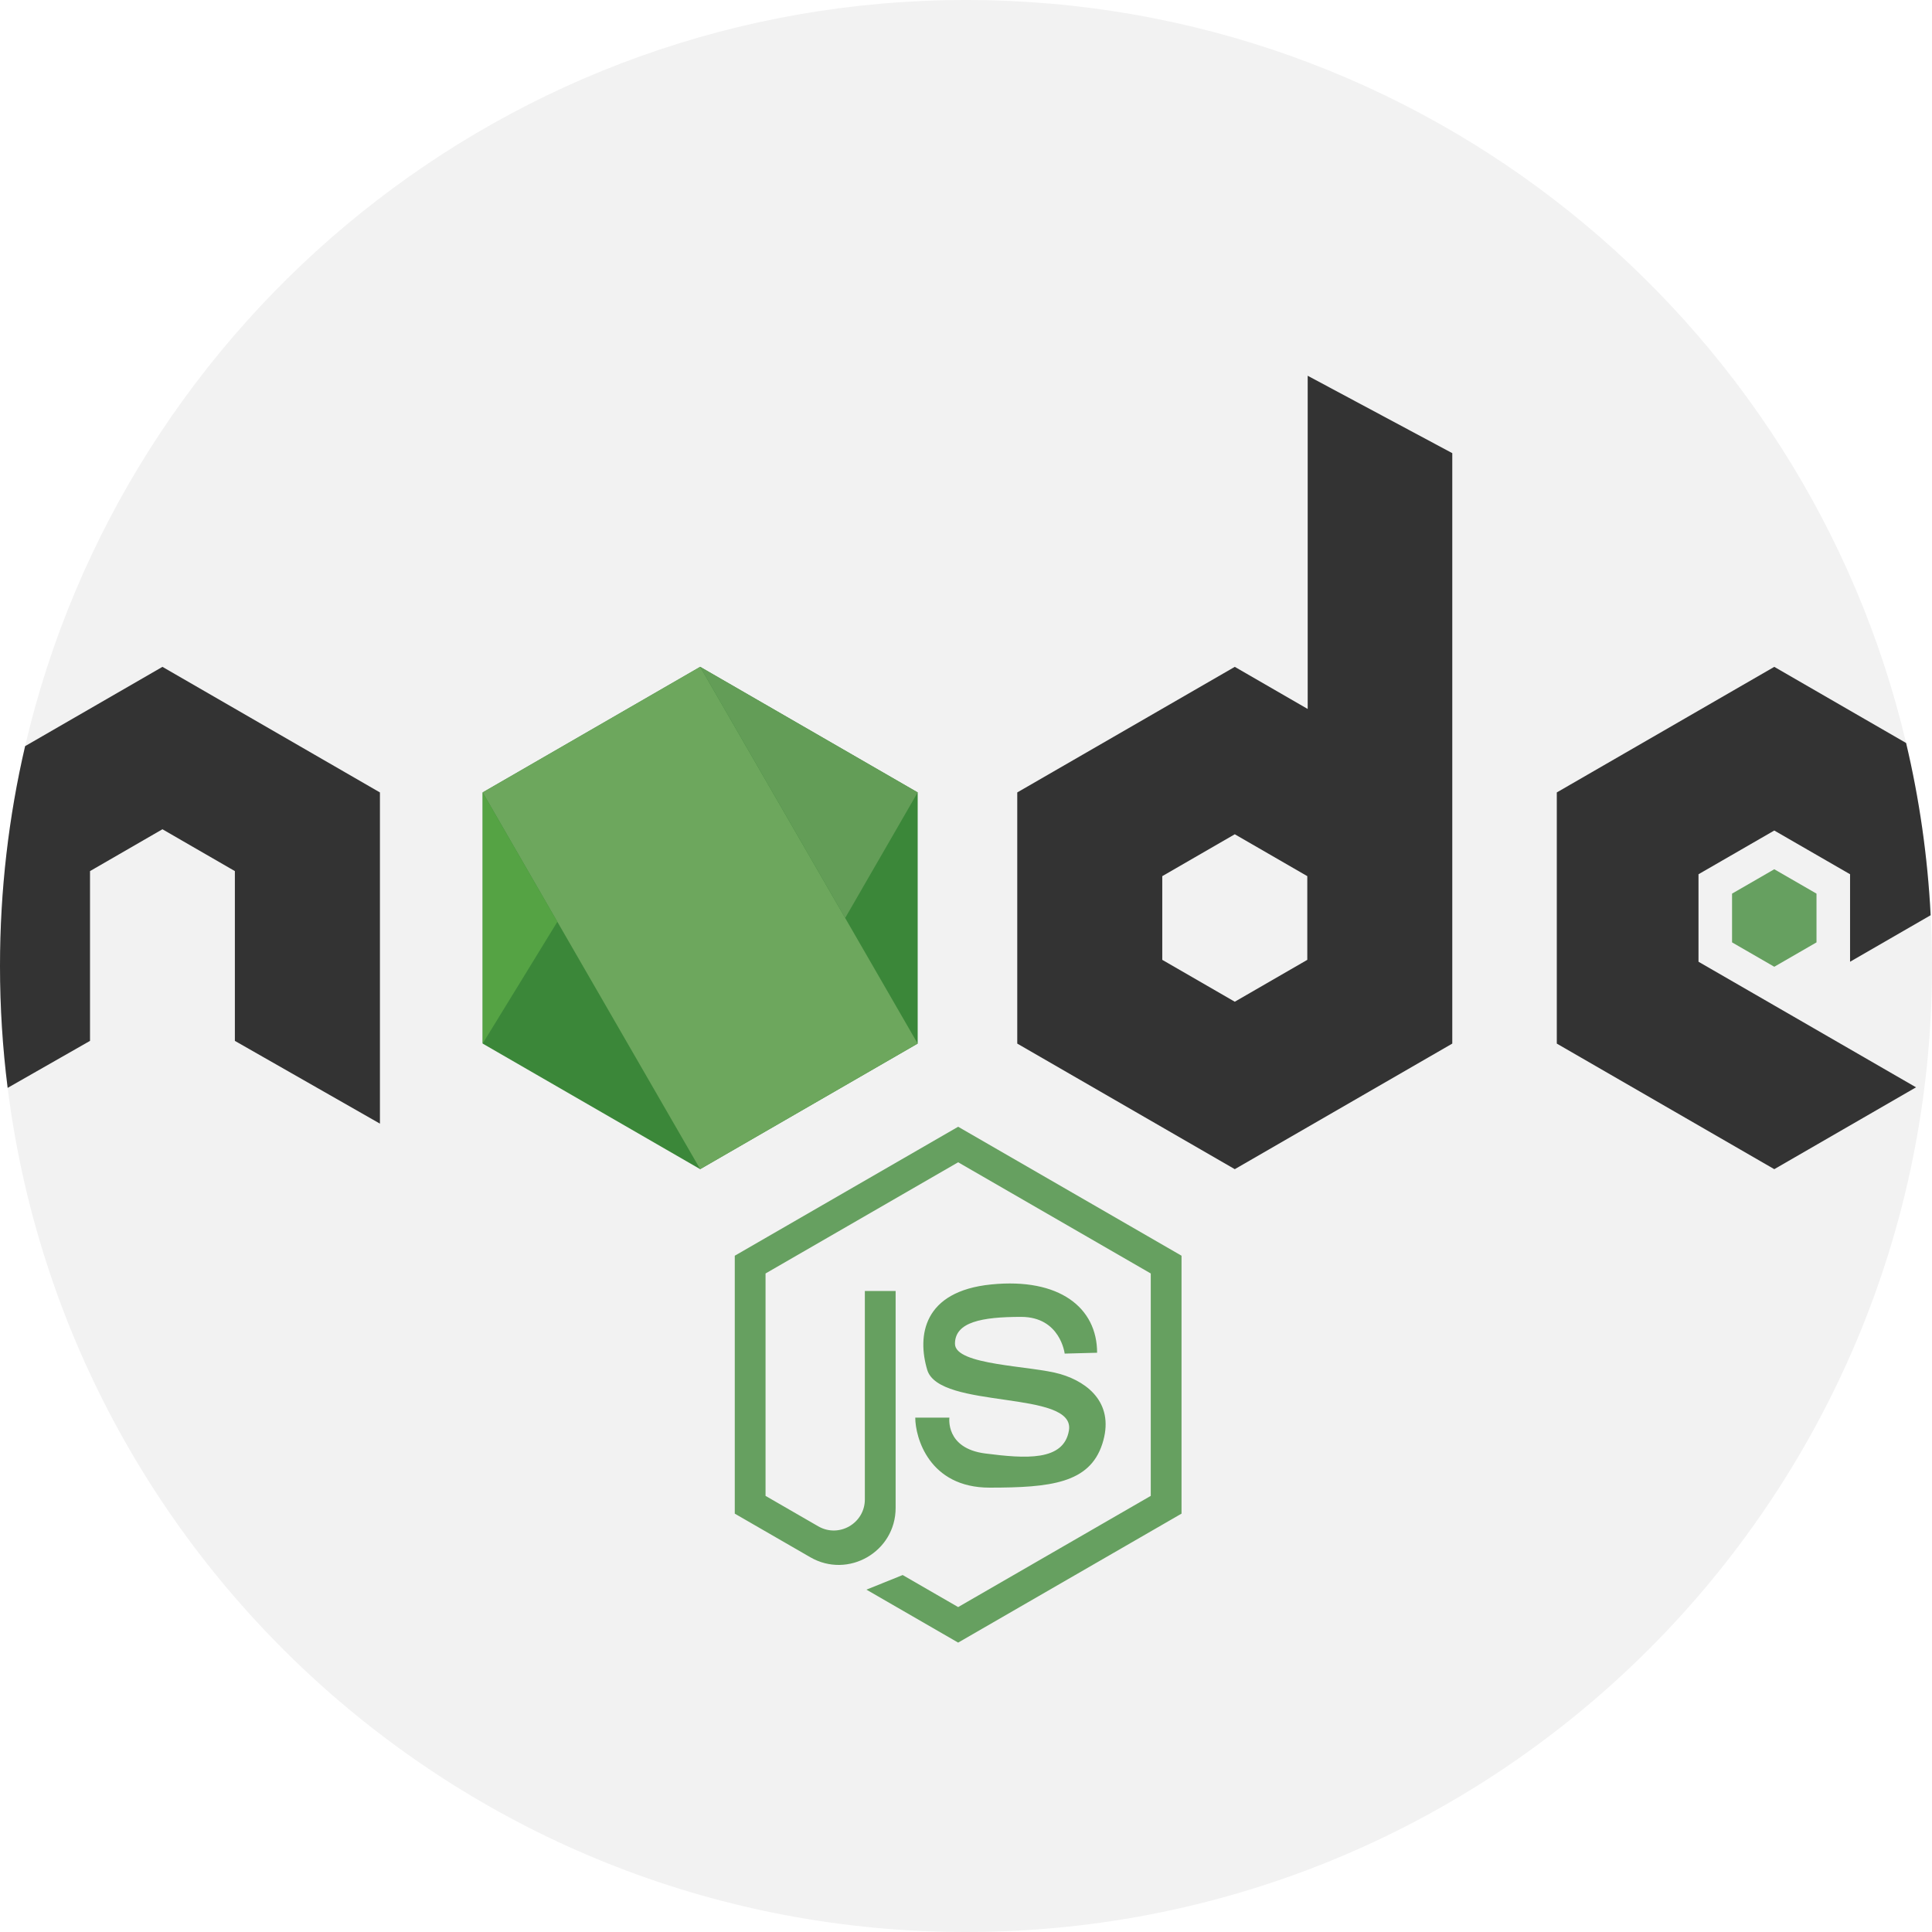
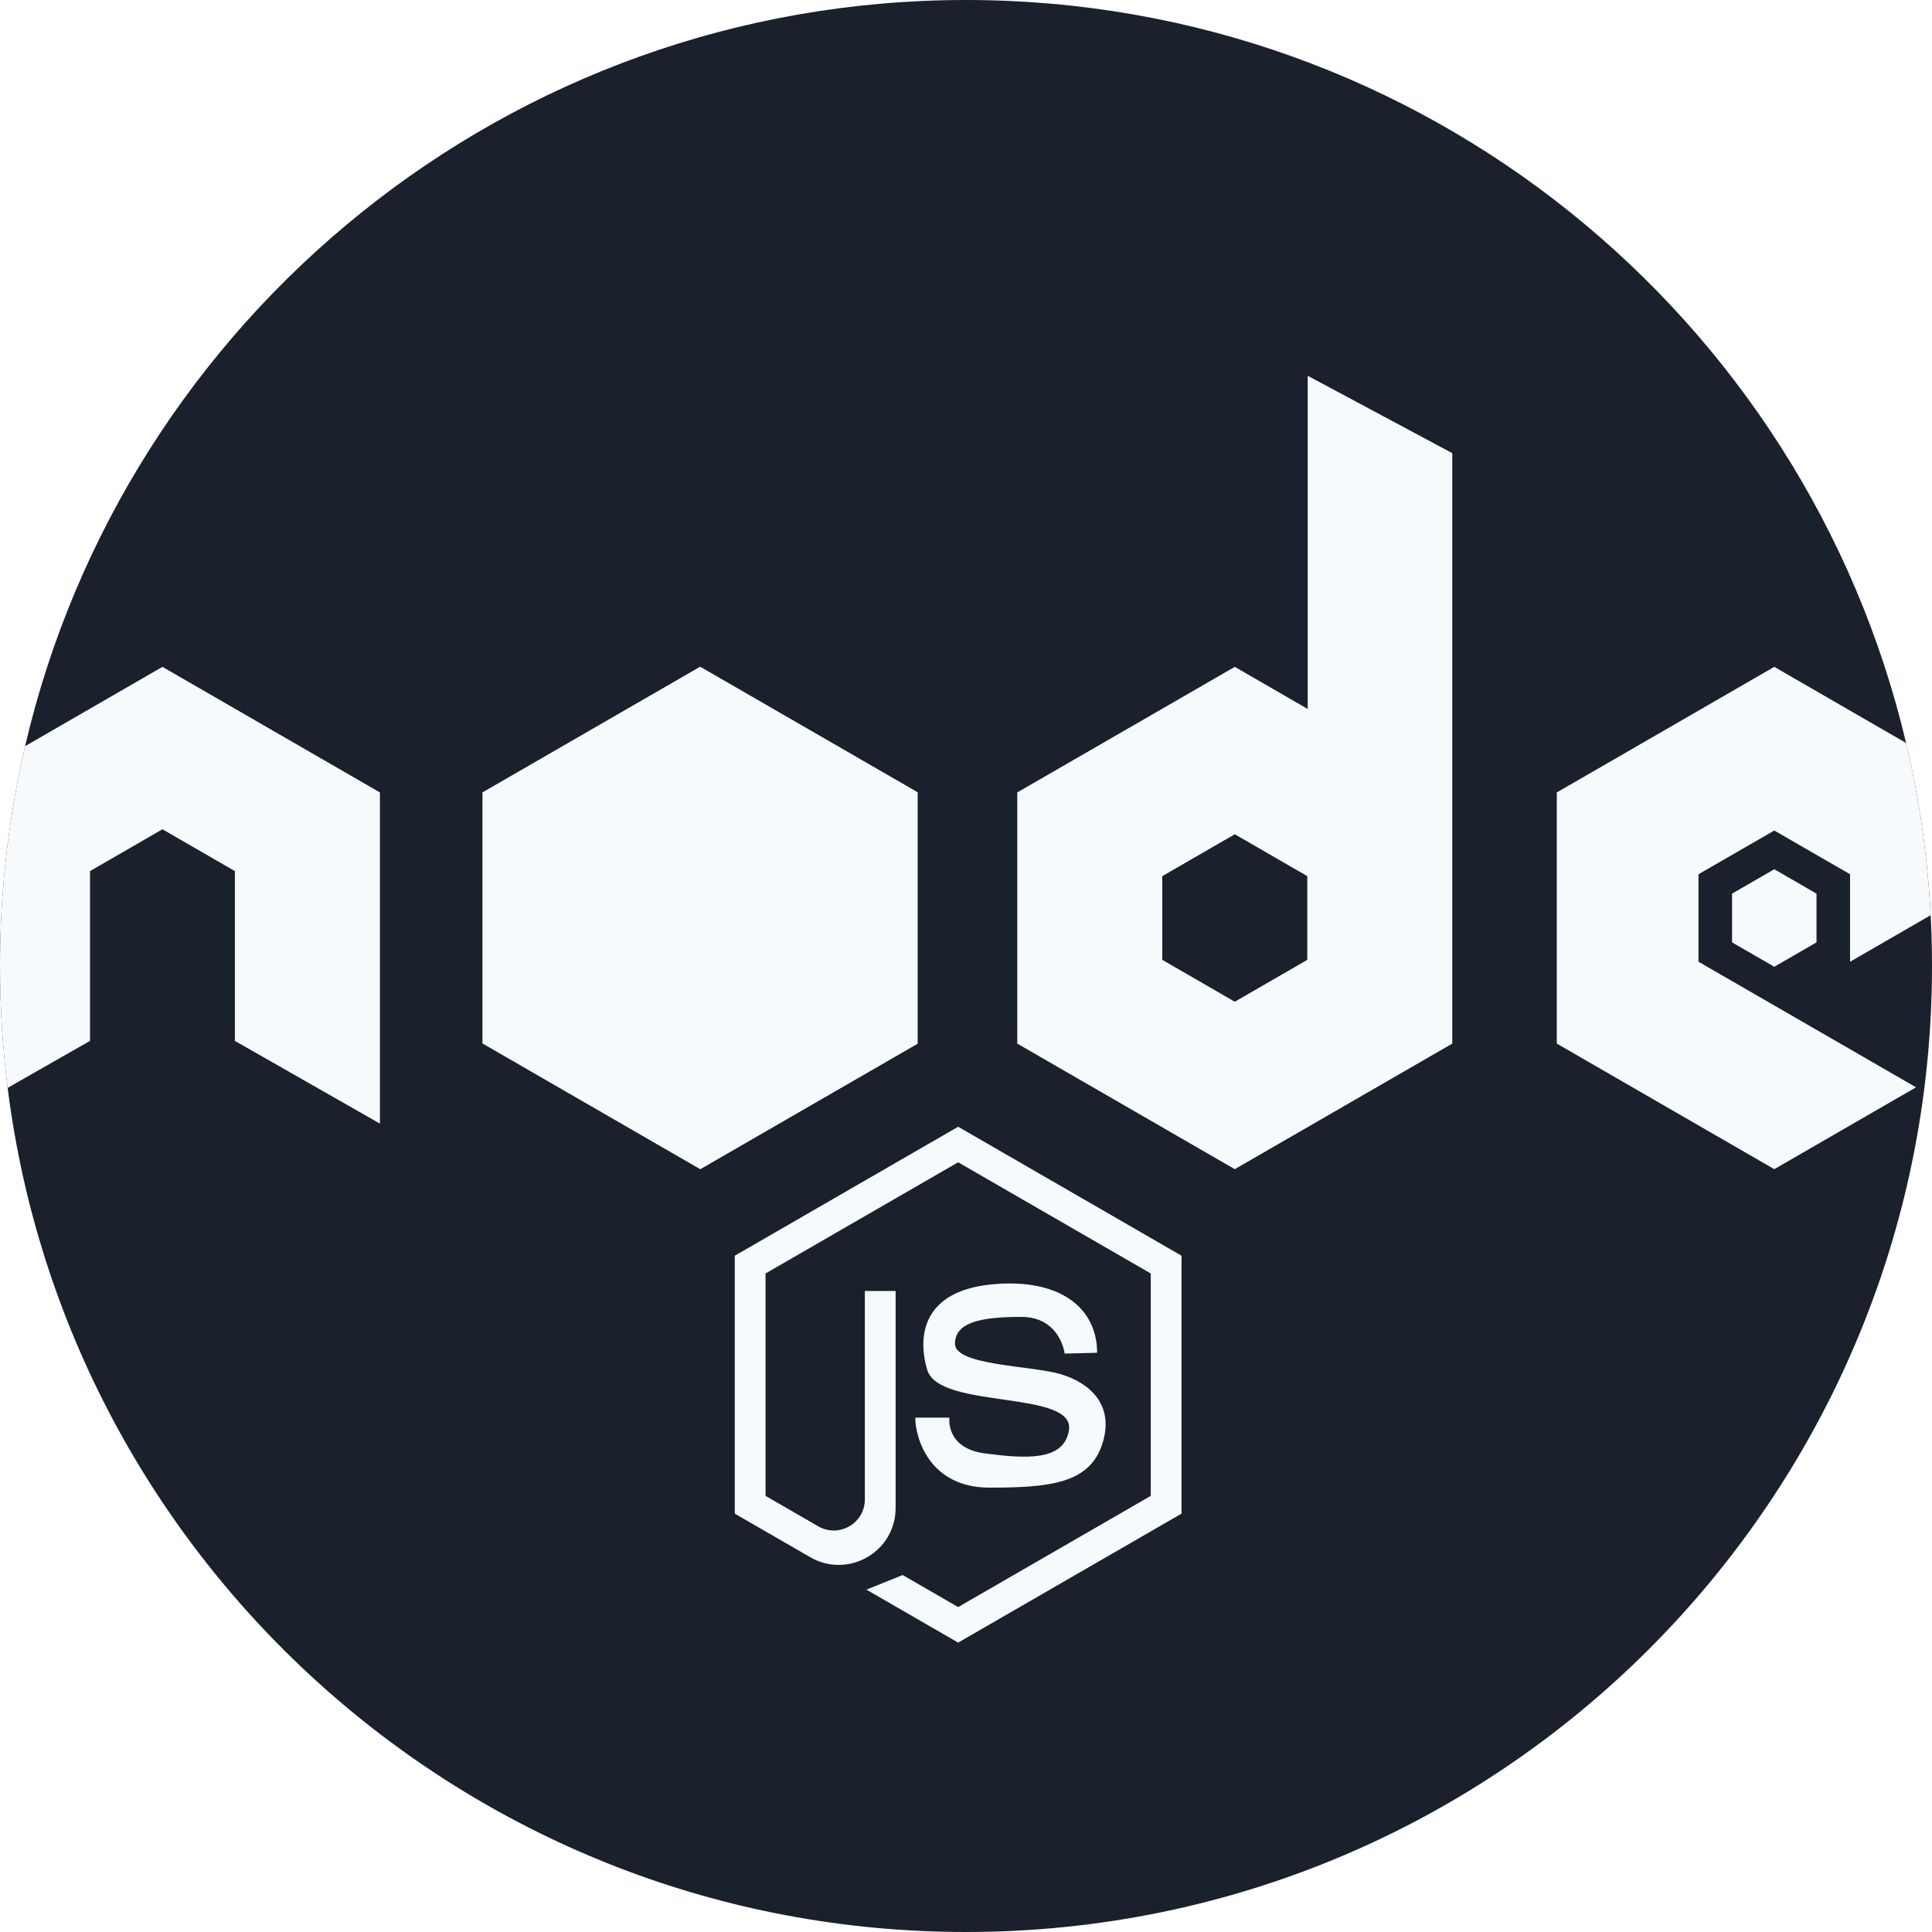
<svg xmlns="http://www.w3.org/2000/svg" version="1.1" id="Capa_1" x="0px" y="0px" viewBox="0 0 512 512" style="enable-background:new 0 0 512 512;" xml:space="preserve">
-   <path style="fill:#F2F2F2;" d="M512,256c0,141.385-114.615,256-256,256C125.555,512,17.899,414.438,2.027,288.298  C0.69,277.723,0,266.94,0,256c0-20.041,2.299-39.549,6.656-58.264C33.029,84.428,134.656,0,256,0  c121.041,0,222.469,84.01,249.135,196.901c3.5,14.764,5.705,30.02,6.51,45.641C511.885,247.003,512,251.486,512,256z" />
-   <polygon style="fill:#3B8739;" points="243.195,276.559 243.195,210 185.553,176.721 127.912,210 127.912,276.559 185.553,309.838   " />
-   <path style="fill:#333333;" d="M470.204,266.459l37.564,21.692l-37.564,21.692l-57.637-33.28v-66.56l57.637-33.28l34.931,20.177  c3.5,14.764,5.705,30.02,6.51,45.641l-21.358,12.33v-23.186l-20.083-11.588l-20.083,11.588v23.186L470.204,266.459z" />
-   <polygon style="fill:#66A060;" points="481.392,249.74 481.392,236.82 470.203,230.36 459.013,236.82 459.013,249.74   470.203,256.201 " />
-   <path style="fill:#333333;" d="M100.686,210.004v87.771l-38.442-21.932v-44.993L43.05,219.763l-19.195,11.086v44.993L2.027,288.298  C0.69,277.723,0,266.94,0,256c0-20.041,2.299-39.549,6.656-58.264l36.394-21.013L100.686,210.004z" />
-   <rect x="127.906" y="210.001" transform="matrix(0.5 0.866 -0.866 0.5 303.4564 -39.0495)" style="fill:#6DA75D;" width="115.281" height="66.557" />
-   <polygon style="fill:#55A344;" points="127.912,276.559 147.704,244.283 127.912,210 " />
-   <polygon style="fill:#639D57;" points="223.979,243.277 243.195,210 185.553,176.721 " />
-   <path style="fill:#333333;" d="M346.551,99.579v88.304l-19.32-11.16l-57.647,33.28v66.56l57.647,33.28l57.637-33.28V120.09  L346.551,99.579z M346.446,254.37l-19.216,11.097l-19.216-11.097v-22.183l19.216-11.097l19.216,11.097V254.37z" />
+   <path style="fill:#1a202c;" d="M512,256c0,141.385-114.615,256-256,256C125.555,512,17.899,414.438,2.027,288.298  C0.69,277.723,0,266.94,0,256c0-20.041,2.299-39.549,6.656-58.264C33.029,84.428,134.656,0,256,0  c121.041,0,222.469,84.01,249.135,196.901c3.5,14.764,5.705,30.02,6.51,45.641C511.885,247.003,512,251.486,512,256z" />
+   <polygon style="fill:#f7fafc;" points="243.195,276.559 243.195,210 185.553,176.721 127.912,210 127.912,276.559 185.553,309.838   " />
+   <path style="fill:#f7fafc;" d="M470.204,266.459l37.564,21.692l-37.564,21.692l-57.637-33.28v-66.56l57.637-33.28l34.931,20.177  c3.5,14.764,5.705,30.02,6.51,45.641l-21.358,12.33v-23.186l-20.083-11.588l-20.083,11.588v23.186L470.204,266.459z" />
+   <polygon style="fill:#f7fafc;" points="481.392,249.74 481.392,236.82 470.203,230.36 459.013,236.82 459.013,249.74   470.203,256.201 " />
+   <path style="fill:#f7fafc;" d="M100.686,210.004v87.771l-38.442-21.932v-44.993L43.05,219.763l-19.195,11.086v44.993L2.027,288.298  C0.69,277.723,0,266.94,0,256c0-20.041,2.299-39.549,6.656-58.264l36.394-21.013L100.686,210.004z" />
+   <rect x="127.906" y="210.001" transform="matrix(0.5 0.866 -0.866 0.5 303.4564 -39.0495)" style="fill:#f7fafc;" width="115.281" height="66.557" />
+   <polygon style="fill:#f7fafc;" points="127.912,276.559 147.704,244.283 127.912,210 " />
+   <polygon style="fill:#f7fafc;" points="223.979,243.277 243.195,210 185.553,176.721 " />
+   <path style="fill:#f7fafc;" d="M346.551,99.579v88.304l-19.32-11.16l-57.647,33.28v66.56l57.647,33.28l57.637-33.28V120.09  L346.551,99.579z M346.446,254.37l-19.216,11.097l-19.216-11.097v-22.183l19.216-11.097l19.216,11.097V254.37z" />
  <g>
-     <path style="fill:#66A060;" d="M282.149,358.717c0,0-1.132-9.729-11.539-9.729c-10.408,0-17.534,1.357-17.534,7.127   s20.25,5.77,27.943,8.032c7.693,2.262,14.48,8.145,11.086,18.553c-3.394,10.408-13.802,11.539-29.866,11.539   s-19.685-13.35-19.685-18.553h9.05c0,0-1.132,8.145,9.502,9.502c10.634,1.357,20.802,2.121,22.173-6.108   c1.81-10.861-34.391-5.43-37.559-16.064c-2.676-8.985-1.132-20.815,16.969-22.626c18.101-1.811,28.056,6.181,28.056,18.101   L282.149,358.717z" />
-     <path style="fill:#66A060;" d="M194.723,401.131l20.008,11.551c10.053,5.804,22.619-1.451,22.619-13.059v-20.242v-37.253h-8.155   v55.227c0,6.339-6.862,10.302-12.353,7.131l-13.965-8.062v-58.94l51.043-29.467l51.043,29.467v58.94l-51.043,29.467l-14.704-8.489   l-9.602,3.872l24.305,14.033l59.198-34.179v-68.351L253.92,298.6l-59.198,34.179v68.352H194.723z" />
+     <path style="fill:#f7fafc;" d="M282.149,358.717c0,0-1.132-9.729-11.539-9.729c-10.408,0-17.534,1.357-17.534,7.127   s20.25,5.77,27.943,8.032c7.693,2.262,14.48,8.145,11.086,18.553c-3.394,10.408-13.802,11.539-29.866,11.539   s-19.685-13.35-19.685-18.553h9.05c0,0-1.132,8.145,9.502,9.502c10.634,1.357,20.802,2.121,22.173-6.108   c1.81-10.861-34.391-5.43-37.559-16.064c-2.676-8.985-1.132-20.815,16.969-22.626c18.101-1.811,28.056,6.181,28.056,18.101   L282.149,358.717z" />
+     <path style="fill:#f7fafc;" d="M194.723,401.131l20.008,11.551c10.053,5.804,22.619-1.451,22.619-13.059v-20.242v-37.253h-8.155   v55.227c0,6.339-6.862,10.302-12.353,7.131l-13.965-8.062v-58.94l51.043-29.467l51.043,29.467v58.94l-51.043,29.467l-14.704-8.489   l-9.602,3.872l24.305,14.033l59.198-34.179v-68.351L253.92,298.6l-59.198,34.179v68.352H194.723z" />
  </g>
  <g>
</g>
  <g>
</g>
  <g>
</g>
  <g>
</g>
  <g>
</g>
  <g>
</g>
  <g>
</g>
  <g>
</g>
  <g>
</g>
  <g>
</g>
  <g>
</g>
  <g>
</g>
  <g>
</g>
  <g>
</g>
  <g>
</g>
</svg>
